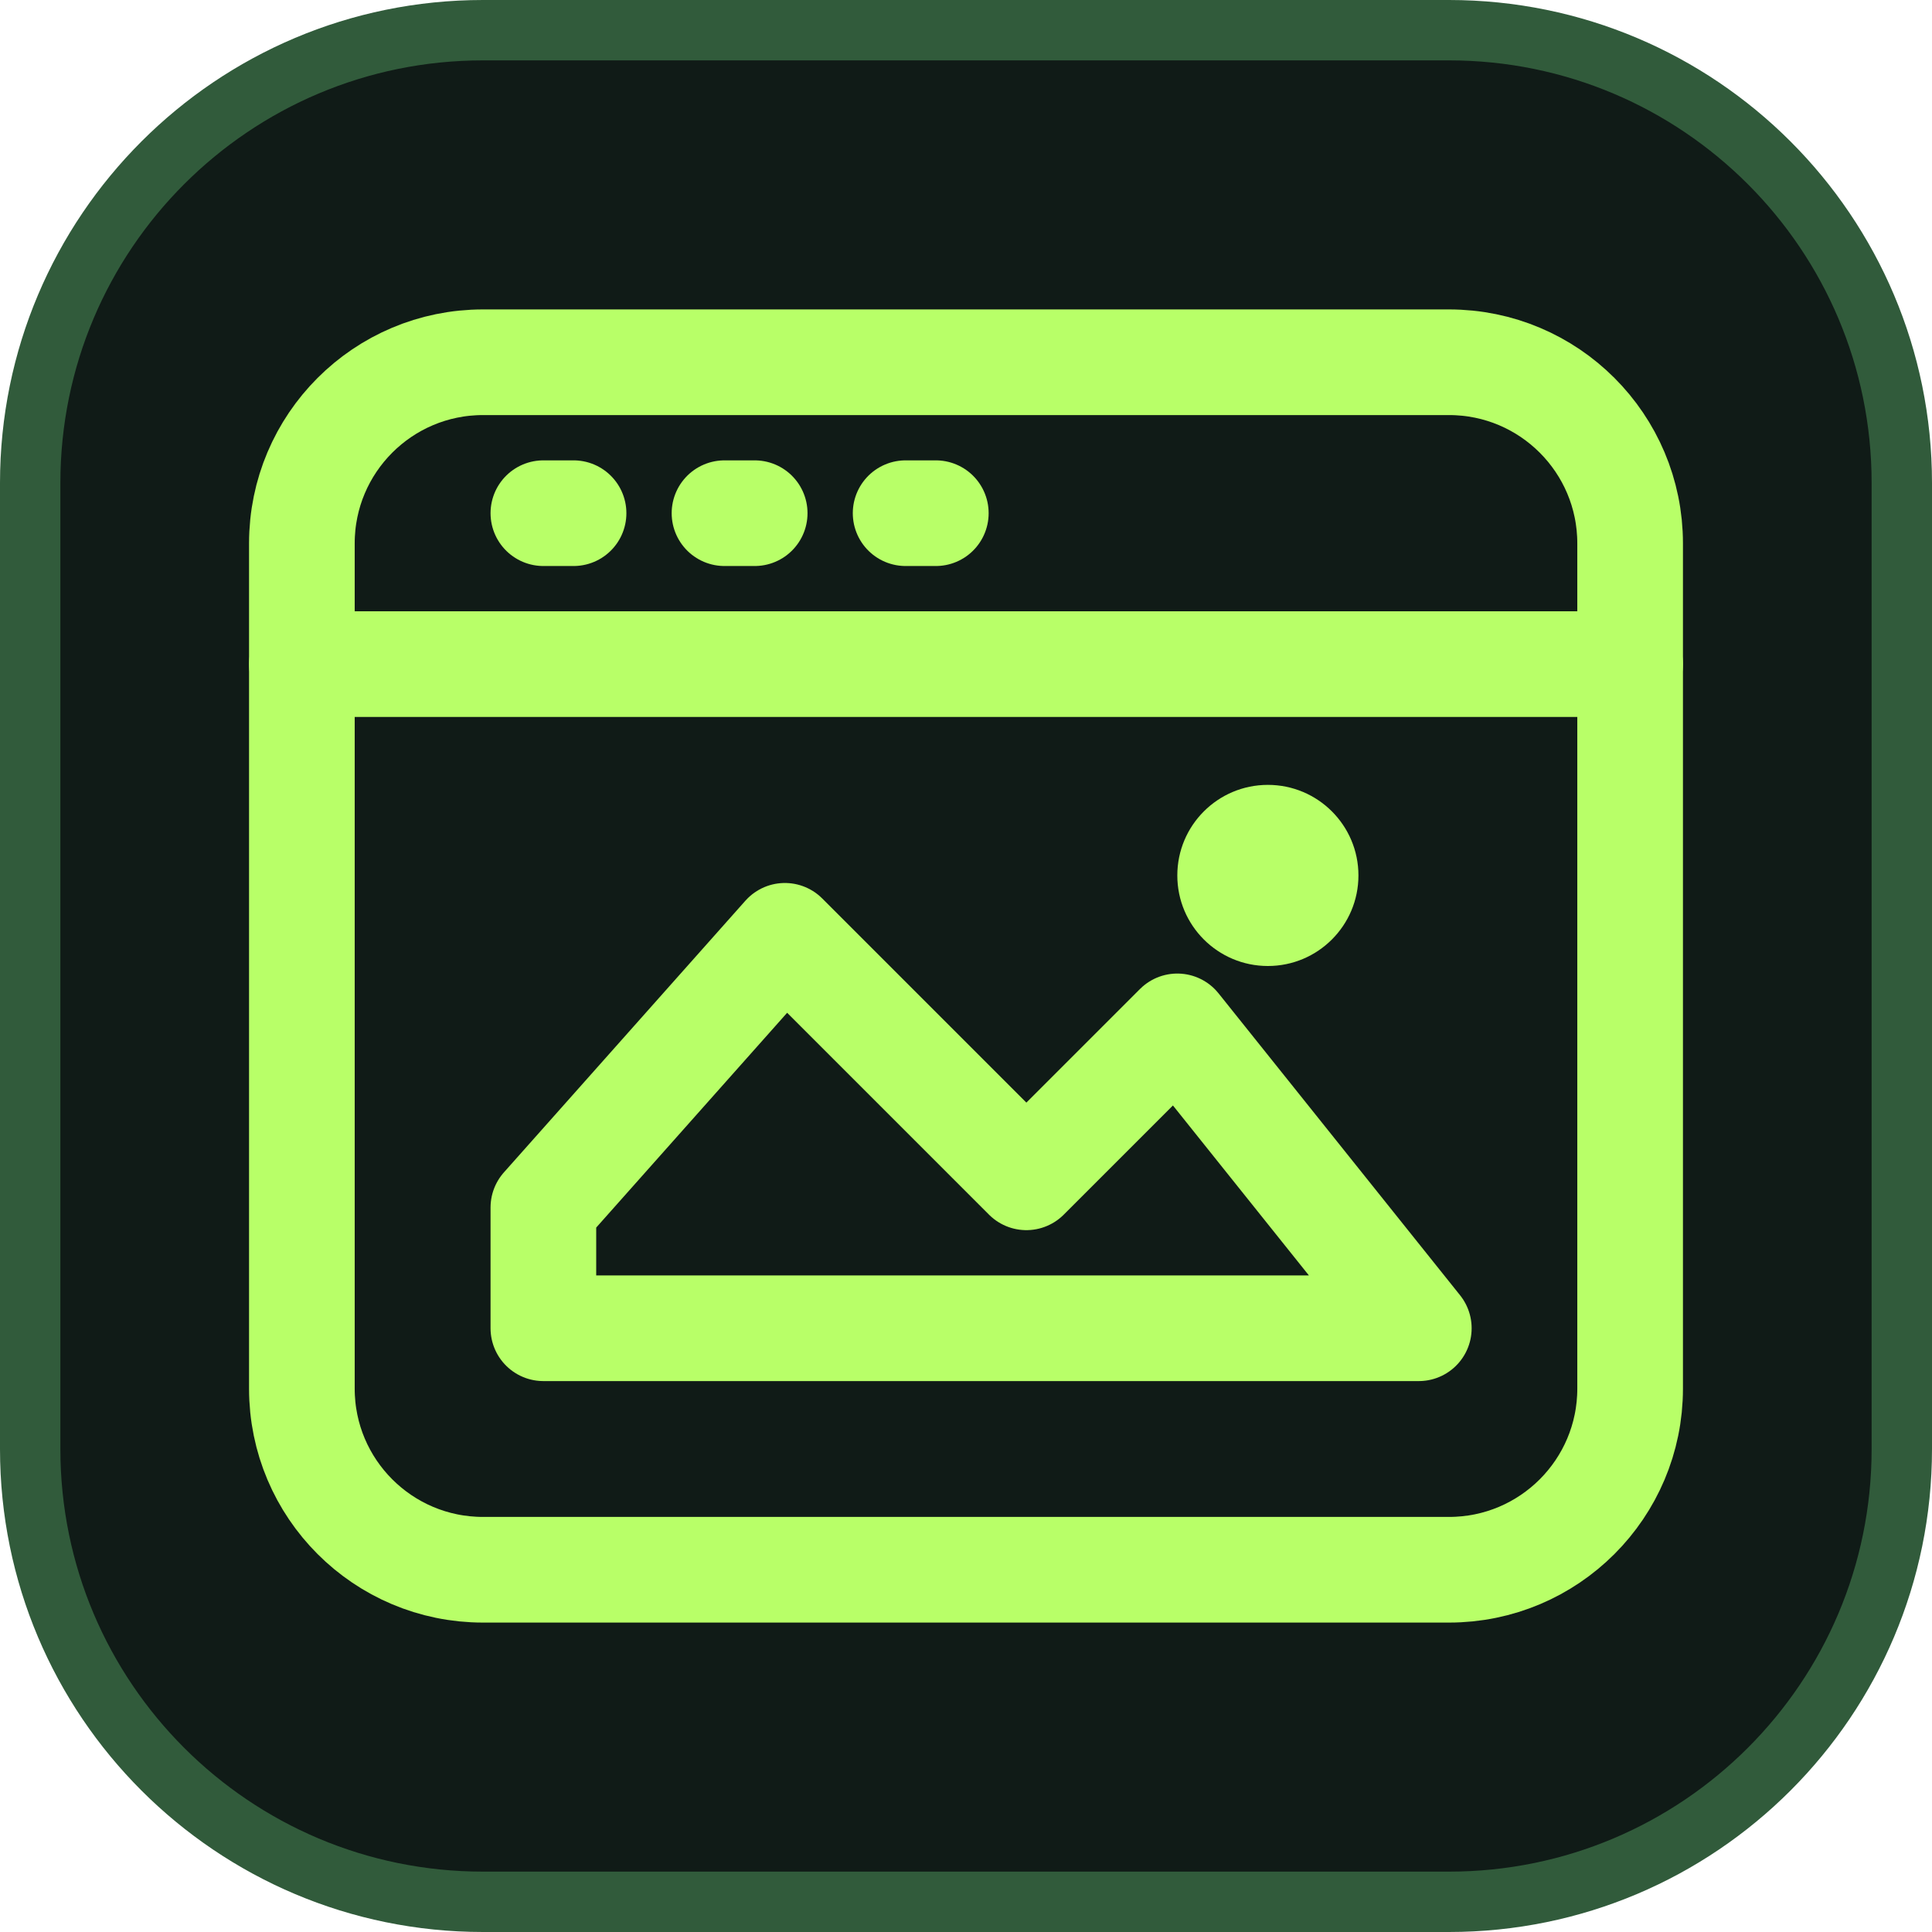
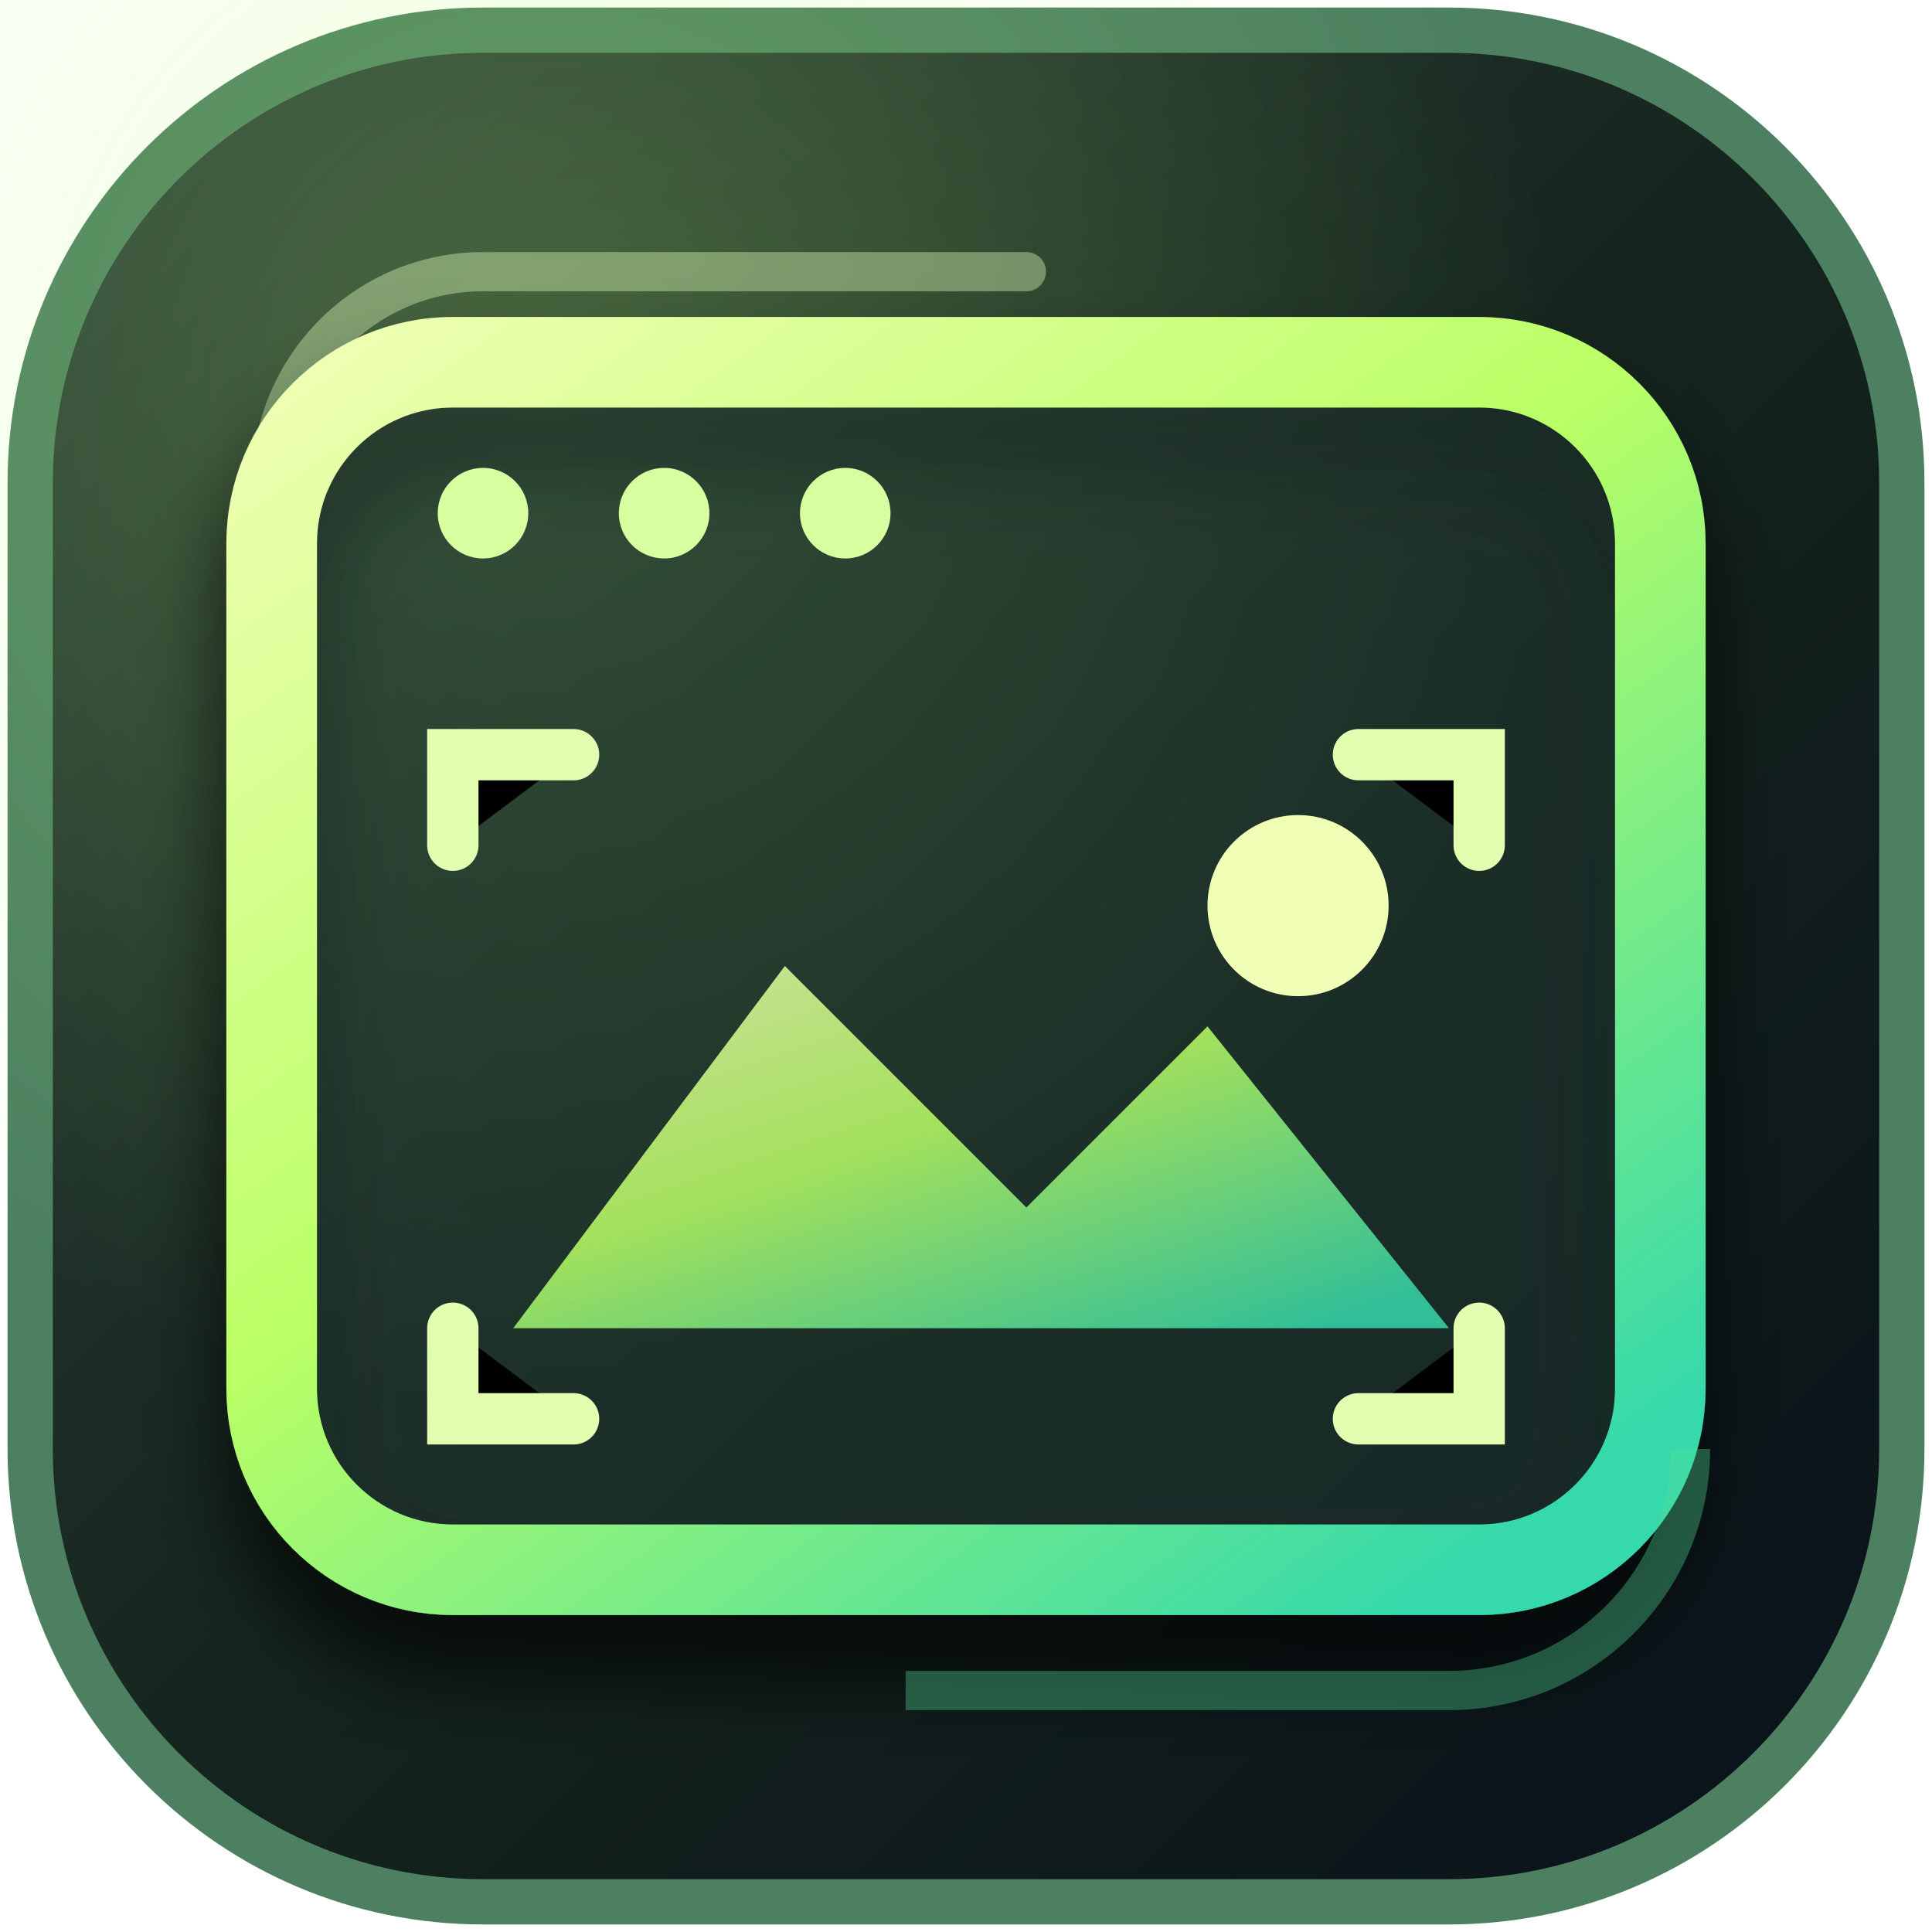
- <svg xmlns="http://www.w3.org/2000/svg" viewBox="0 0 64 64">
-   <rect x="1" y="1" width="62" height="62" rx="15" fill="#101b17" stroke="#315b3b" stroke-width="2" />
-   <g fill="none" stroke="#b8ff68" stroke-width="3.5" stroke-linecap="round" stroke-linejoin="round">
-     <rect x="10" y="12" width="44" height="40" rx="6" />
-     <path d="M10 22h44M18 17h1m5 0h1m5 0h1M18 40l8-9 8 8 5-5 8 10H18Z" />
+ <svg xmlns="http://www.w3.org/2000/svg" viewBox="0 0 64 64" role="img">
+   <defs>
+     <linearGradient id="bg" x2="1" y2="1">
+       <stop stop-color="#30453e" />
+       <stop offset=".5" stop-color="#15251e" />
+       <stop offset="1" stop-color="#09111a" />
+     </linearGradient>
+     <linearGradient id="lime" x2=".85" y2="1">
+       <stop stop-color="#f0ffb5" />
+       <stop offset=".48" stop-color="#baff65" />
+       <stop offset="1" stop-color="#36d9ab" />
+     </linearGradient>
+     <radialGradient id="glow">
+       <stop stop-color="#b8ff68" stop-opacity=".24" />
+       <stop offset="1" stop-color="#b8ff68" stop-opacity="0" />
+     </radialGradient>
+     <filter id="shadow" x="-30%" y="-30%" width="160%" height="160%">
+       <feDropShadow dx="0" dy="2" stdDeviation="1.4" flood-color="#000" flood-opacity=".75" />
+     </filter>
+   </defs>
+   <rect x="1" y="1" width="62" height="62" rx="15" fill="url(#bg)" stroke="#4c8061" stroke-width="1.5" />
+   <circle cx="18" cy="13" r="34" fill="url(#glow)" />
+   <path d="M9 22v-6a7 7 0 0 1 7-7h18" fill="none" stroke="#e2ffbb" stroke-opacity=".4" stroke-width="1.3" stroke-linecap="round" />
+   <rect x="9" y="12" width="46" height="40" rx="6" fill="#28483e" fill-opacity=".34" stroke="url(#lime)" stroke-width="3" filter="url(#shadow)" />
+   <path d="M9 22h46" stroke="url(#lime)" stroke-width="2" />
+   <g fill="#d7ffa0">
+     <circle cx="16" cy="17" r="1.5" />
+     <circle cx="22" cy="17" r="1.5" />
+     <circle cx="28" cy="17" r="1.5" />
  </g>
-   <circle cx="42" cy="29" r="3" fill="#b8ff68" />
+   <path d="M17 44 26 32l8 8 6-6 8 10Z" fill="url(#lime)" opacity=".85" />
+   <circle cx="43" cy="30" r="3" fill="#f0ffb5" />
+   <path d="M15 28v-3h4m26 0h4v3M15 44v3h4m26 0h4v-3" stroke="#e2ffb1" stroke-width="1.7" stroke-linecap="round" />
+   <path d="M30 56h18a8 8 0 0 0 8-8" fill="none" stroke="#55de9c" stroke-opacity=".35" stroke-width="1.3" />
</svg>
